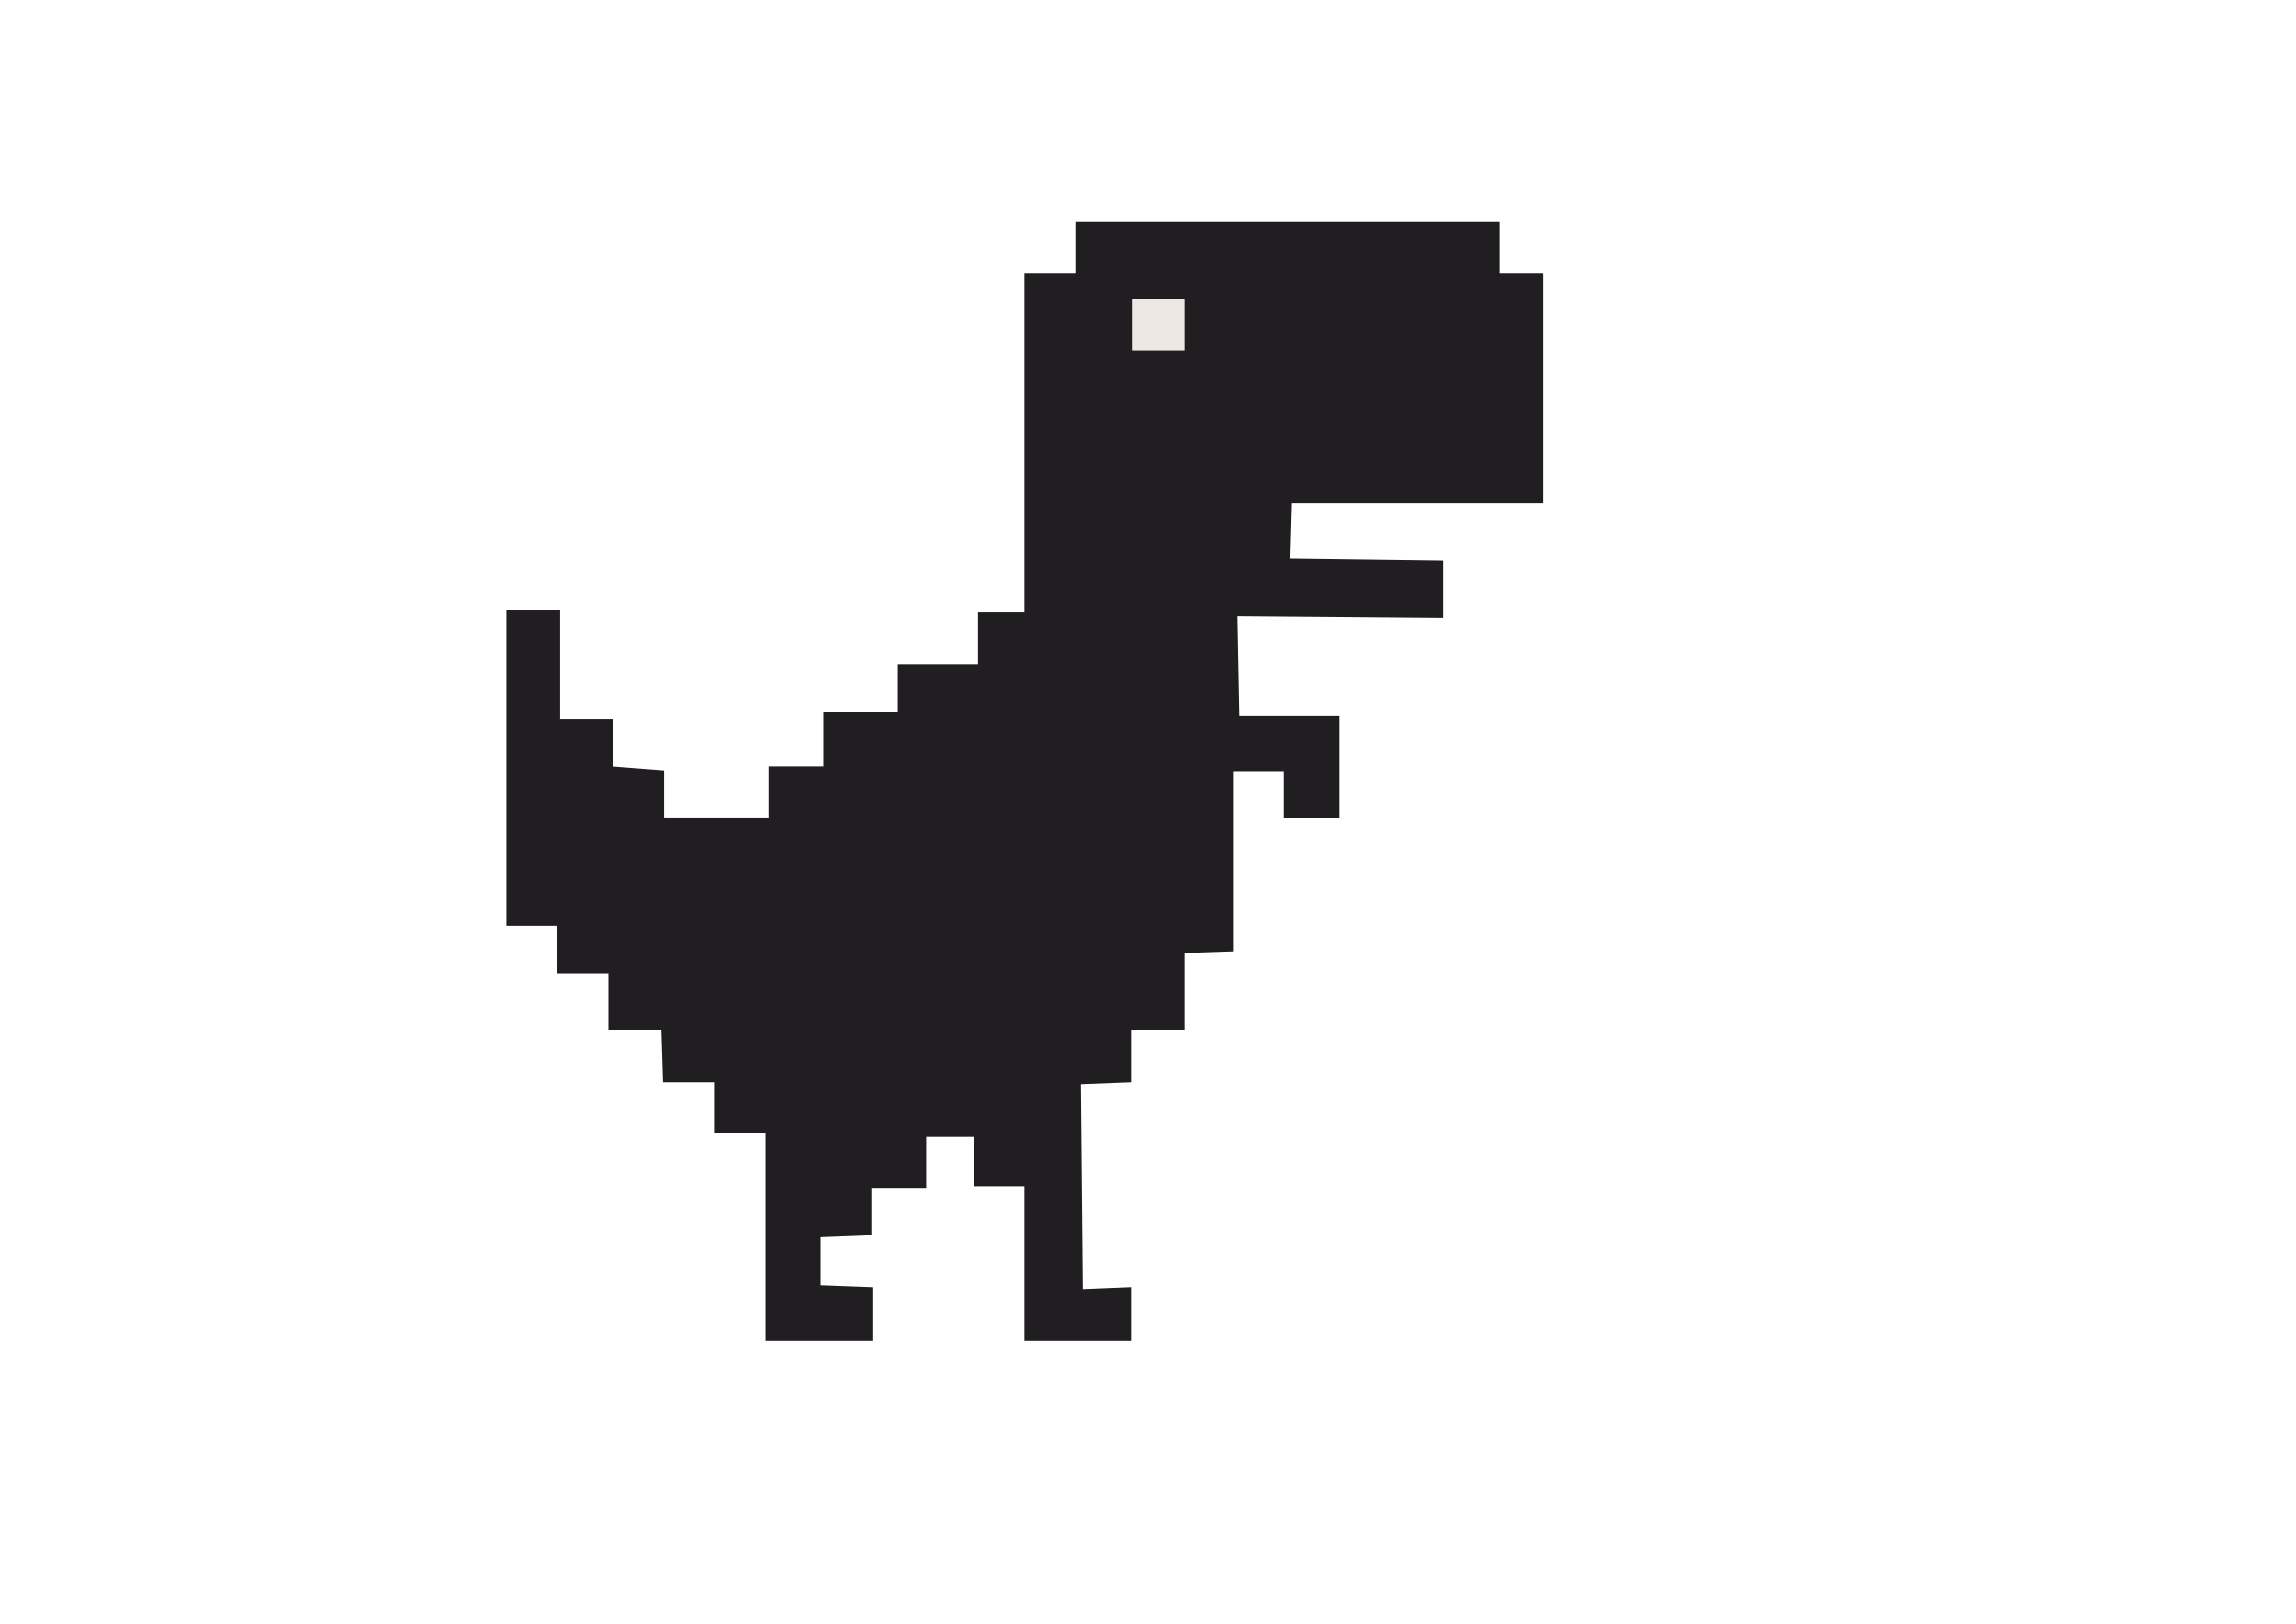
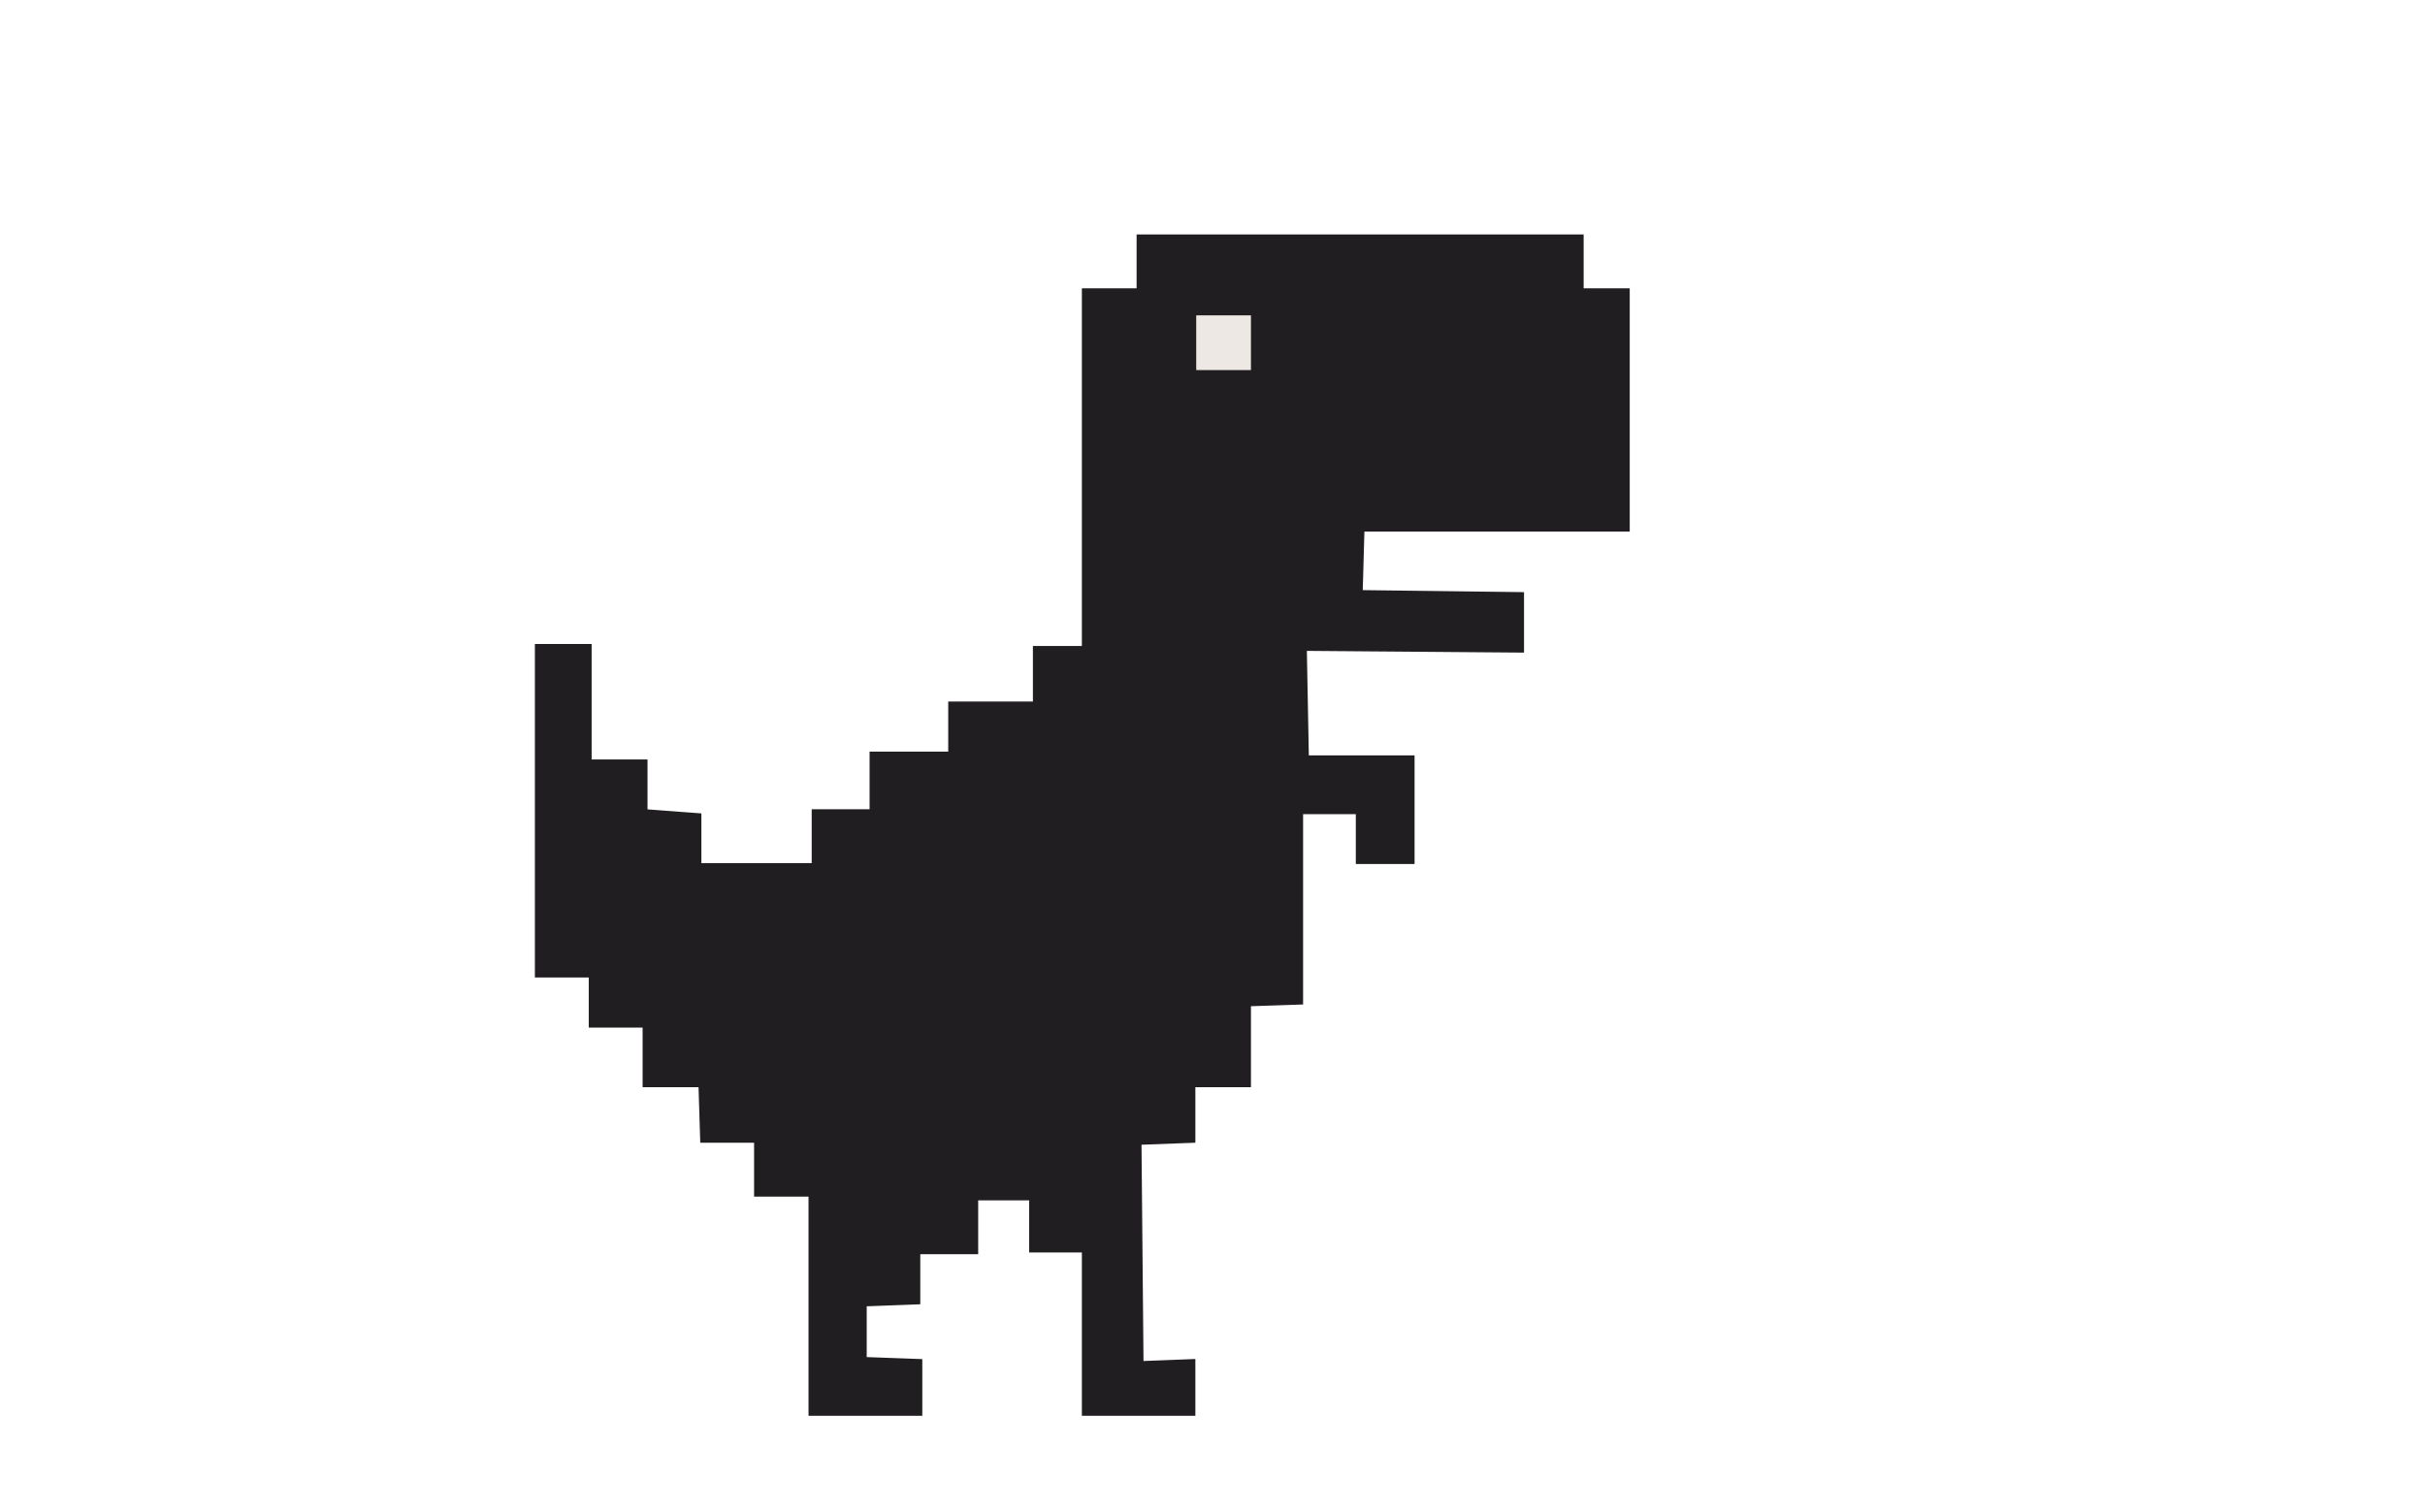
- <svg xmlns="http://www.w3.org/2000/svg" version="1.1" id="Layer_1" x="0px" y="0px" viewBox="0 0 841.9 595.3" style="enable-background:new 0 0 841.9 595.3;" xml:space="preserve">
+ <svg xmlns="http://www.w3.org/2000/svg" version="1.1" id="Layer_1" x="0px" y="0px" viewBox="0 0 841.9 525" style="enable-background:new 0 0 841.9 525;" xml:space="preserve">
  <style type="text/css">
	.st0{fill:#201E20;stroke:#201E20;stroke-miterlimit:10;}
	.st1{fill:#EEE8E4;stroke:#EEE8E4;stroke-miterlimit:10;}
</style>
  <polygon class="st0" points="376.1,100.6 376.1,224.8 359.1,224.8 359.1,244.1 329.7,244.1 329.7,261.5 302.4,261.5 302.4,281.5   282.3,281.5 282.3,300.2 243,300.2 243,282.9 224.3,281.5 224.3,264.2 204.9,264.2 204.9,224.1 186.2,224.1 186.2,338.9   204.9,338.9 204.9,356.3 223.6,356.3 223.6,377 243,377 243.6,396.3 262.3,396.3 262.3,415 281.2,415 281.2,491.1 319.7,491.1   319.7,472.4 300.4,471.7 300.4,453.1 319,452.4 319,435 339.1,435 339.1,416.3 357.8,416.3 357.8,434.4 376.1,434.4 376.1,491.1   414.5,491.1 414.5,472.4 396.5,473.1 395.8,397 414.5,396.3 414.5,377 433.8,377 433.8,348.9 451.9,348.3 451.9,282.2 471.2,282.2   471.2,299.5 490.6,299.5 490.6,262.8 453.9,262.8 453.2,225.5 528.6,226.1 528.6,206.1 472.6,205.4 473.2,184.1 565.3,184.1   565.3,100.6 549.3,100.6 549.3,81.9 395.1,81.9 395.1,100.6 " />
  <rect x="415.8" y="110" class="st1" width="18" height="18" />
</svg>
